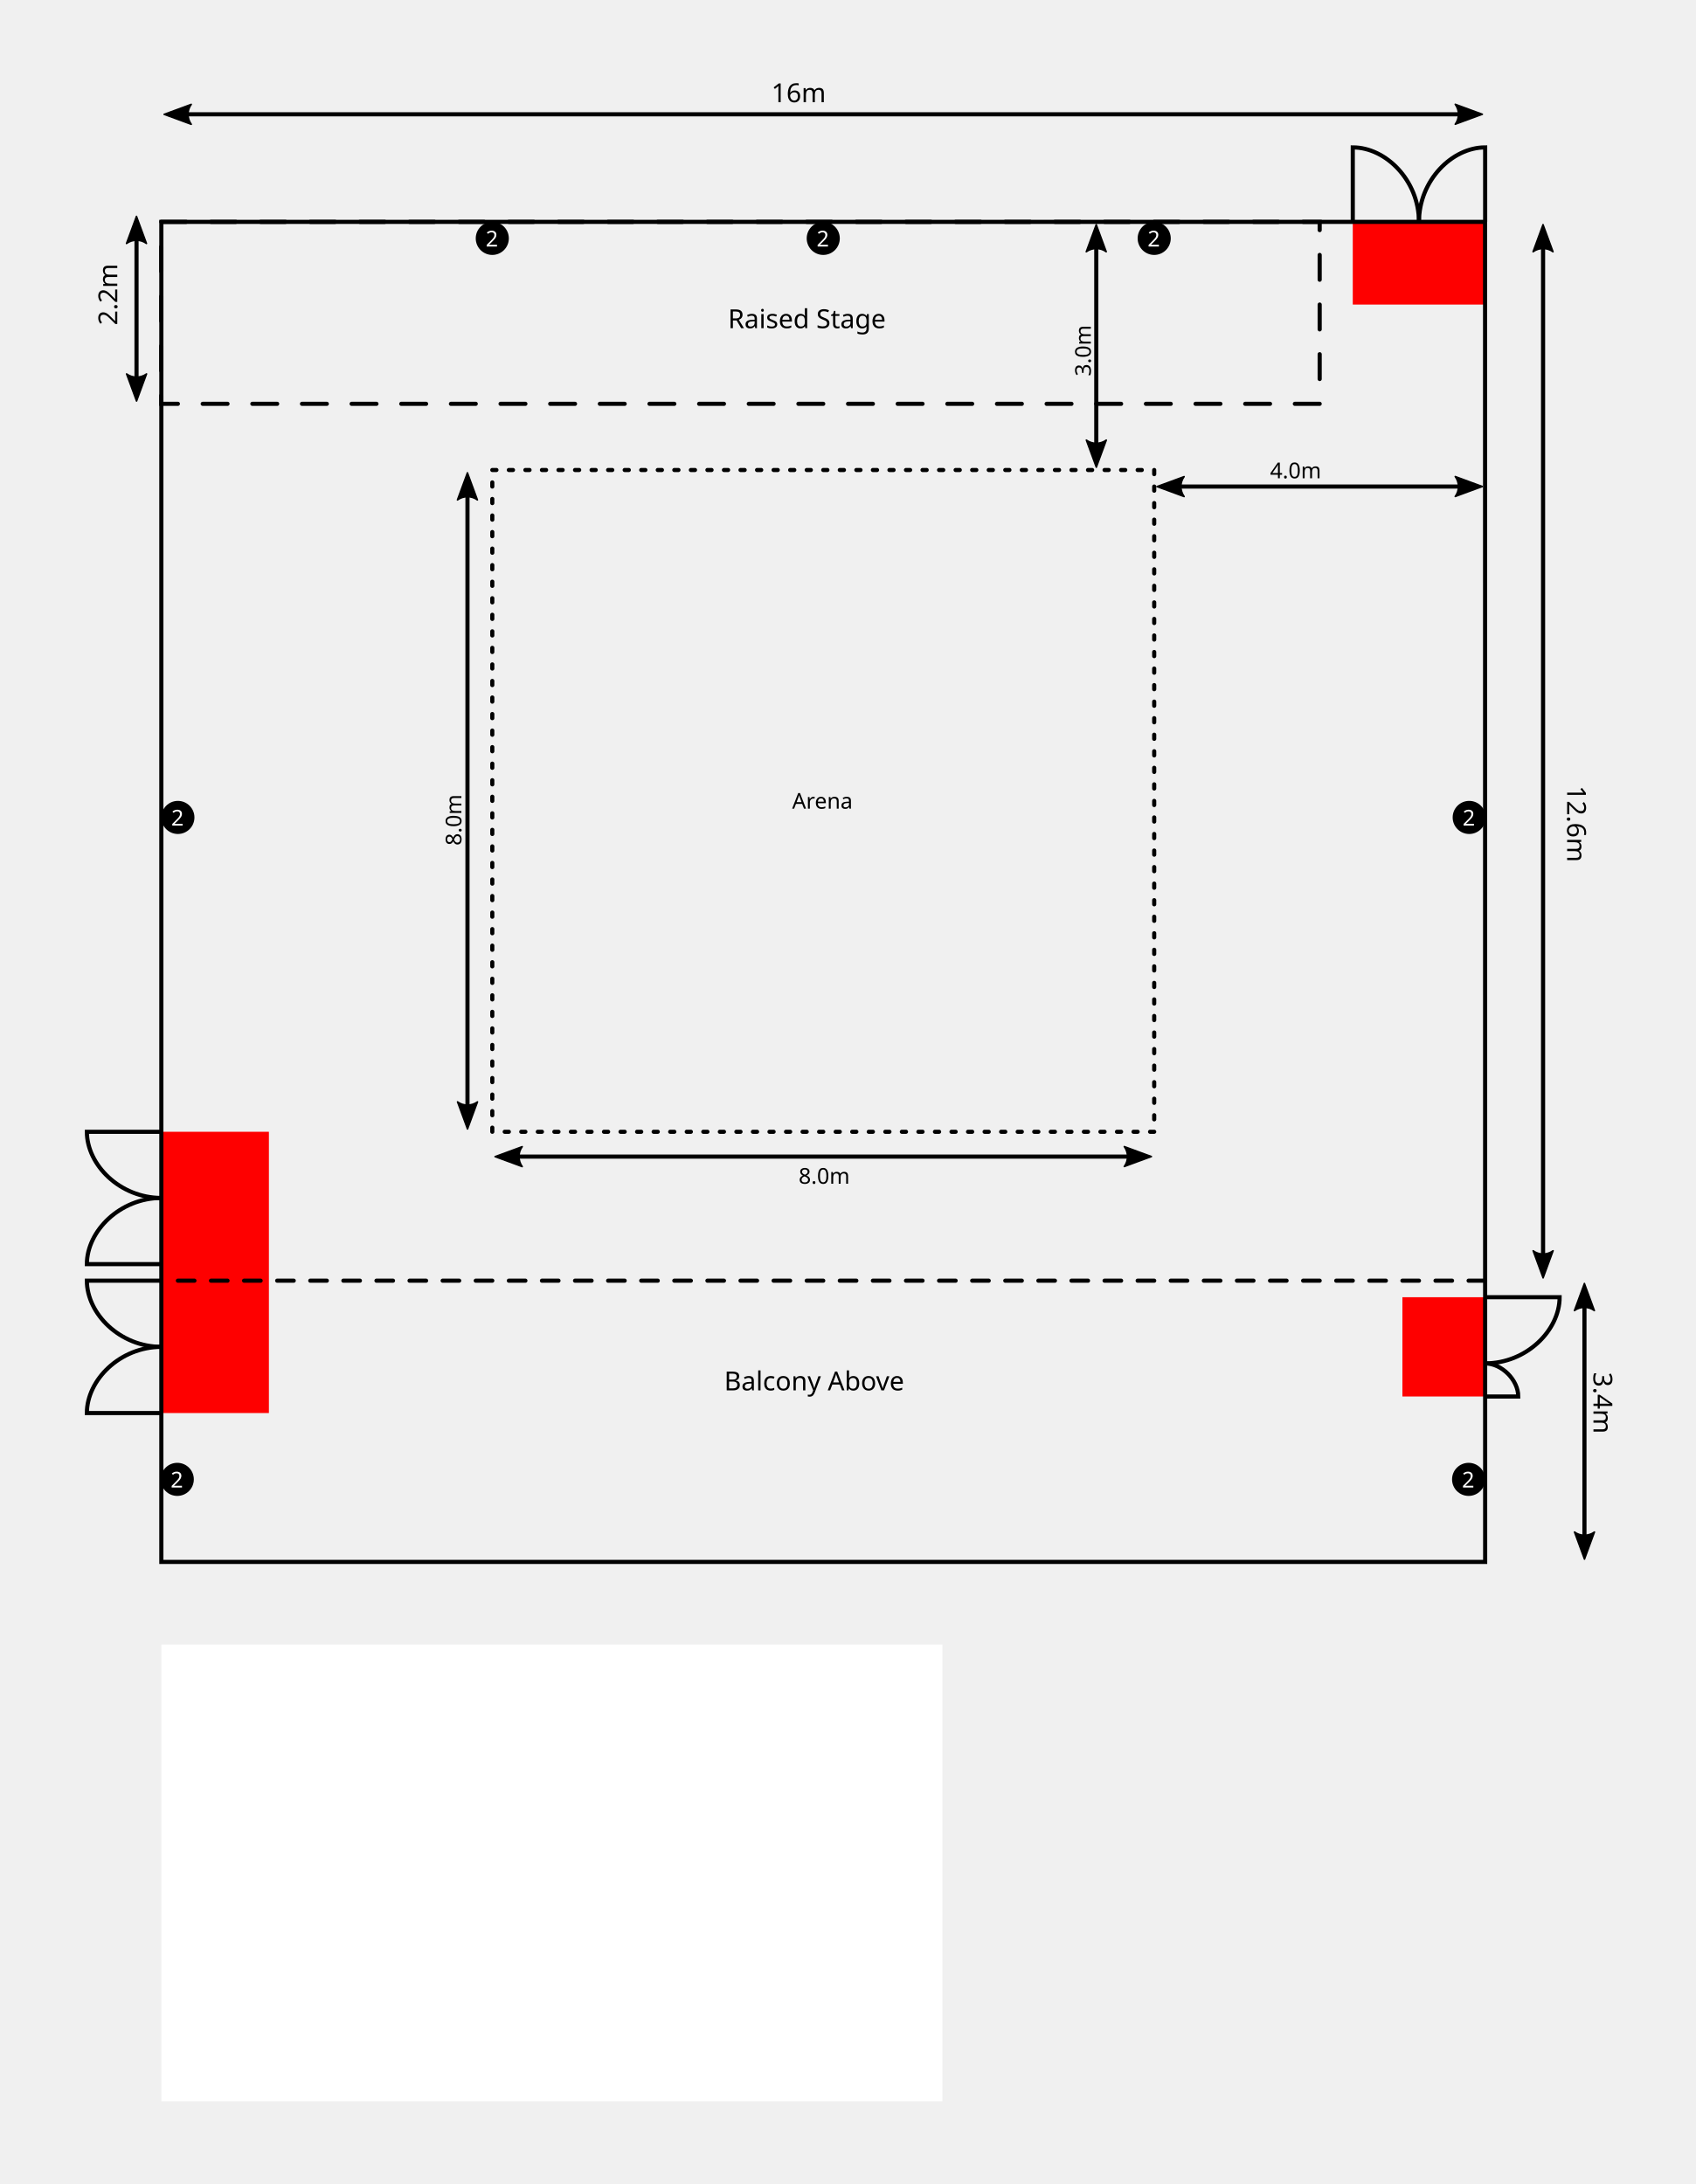
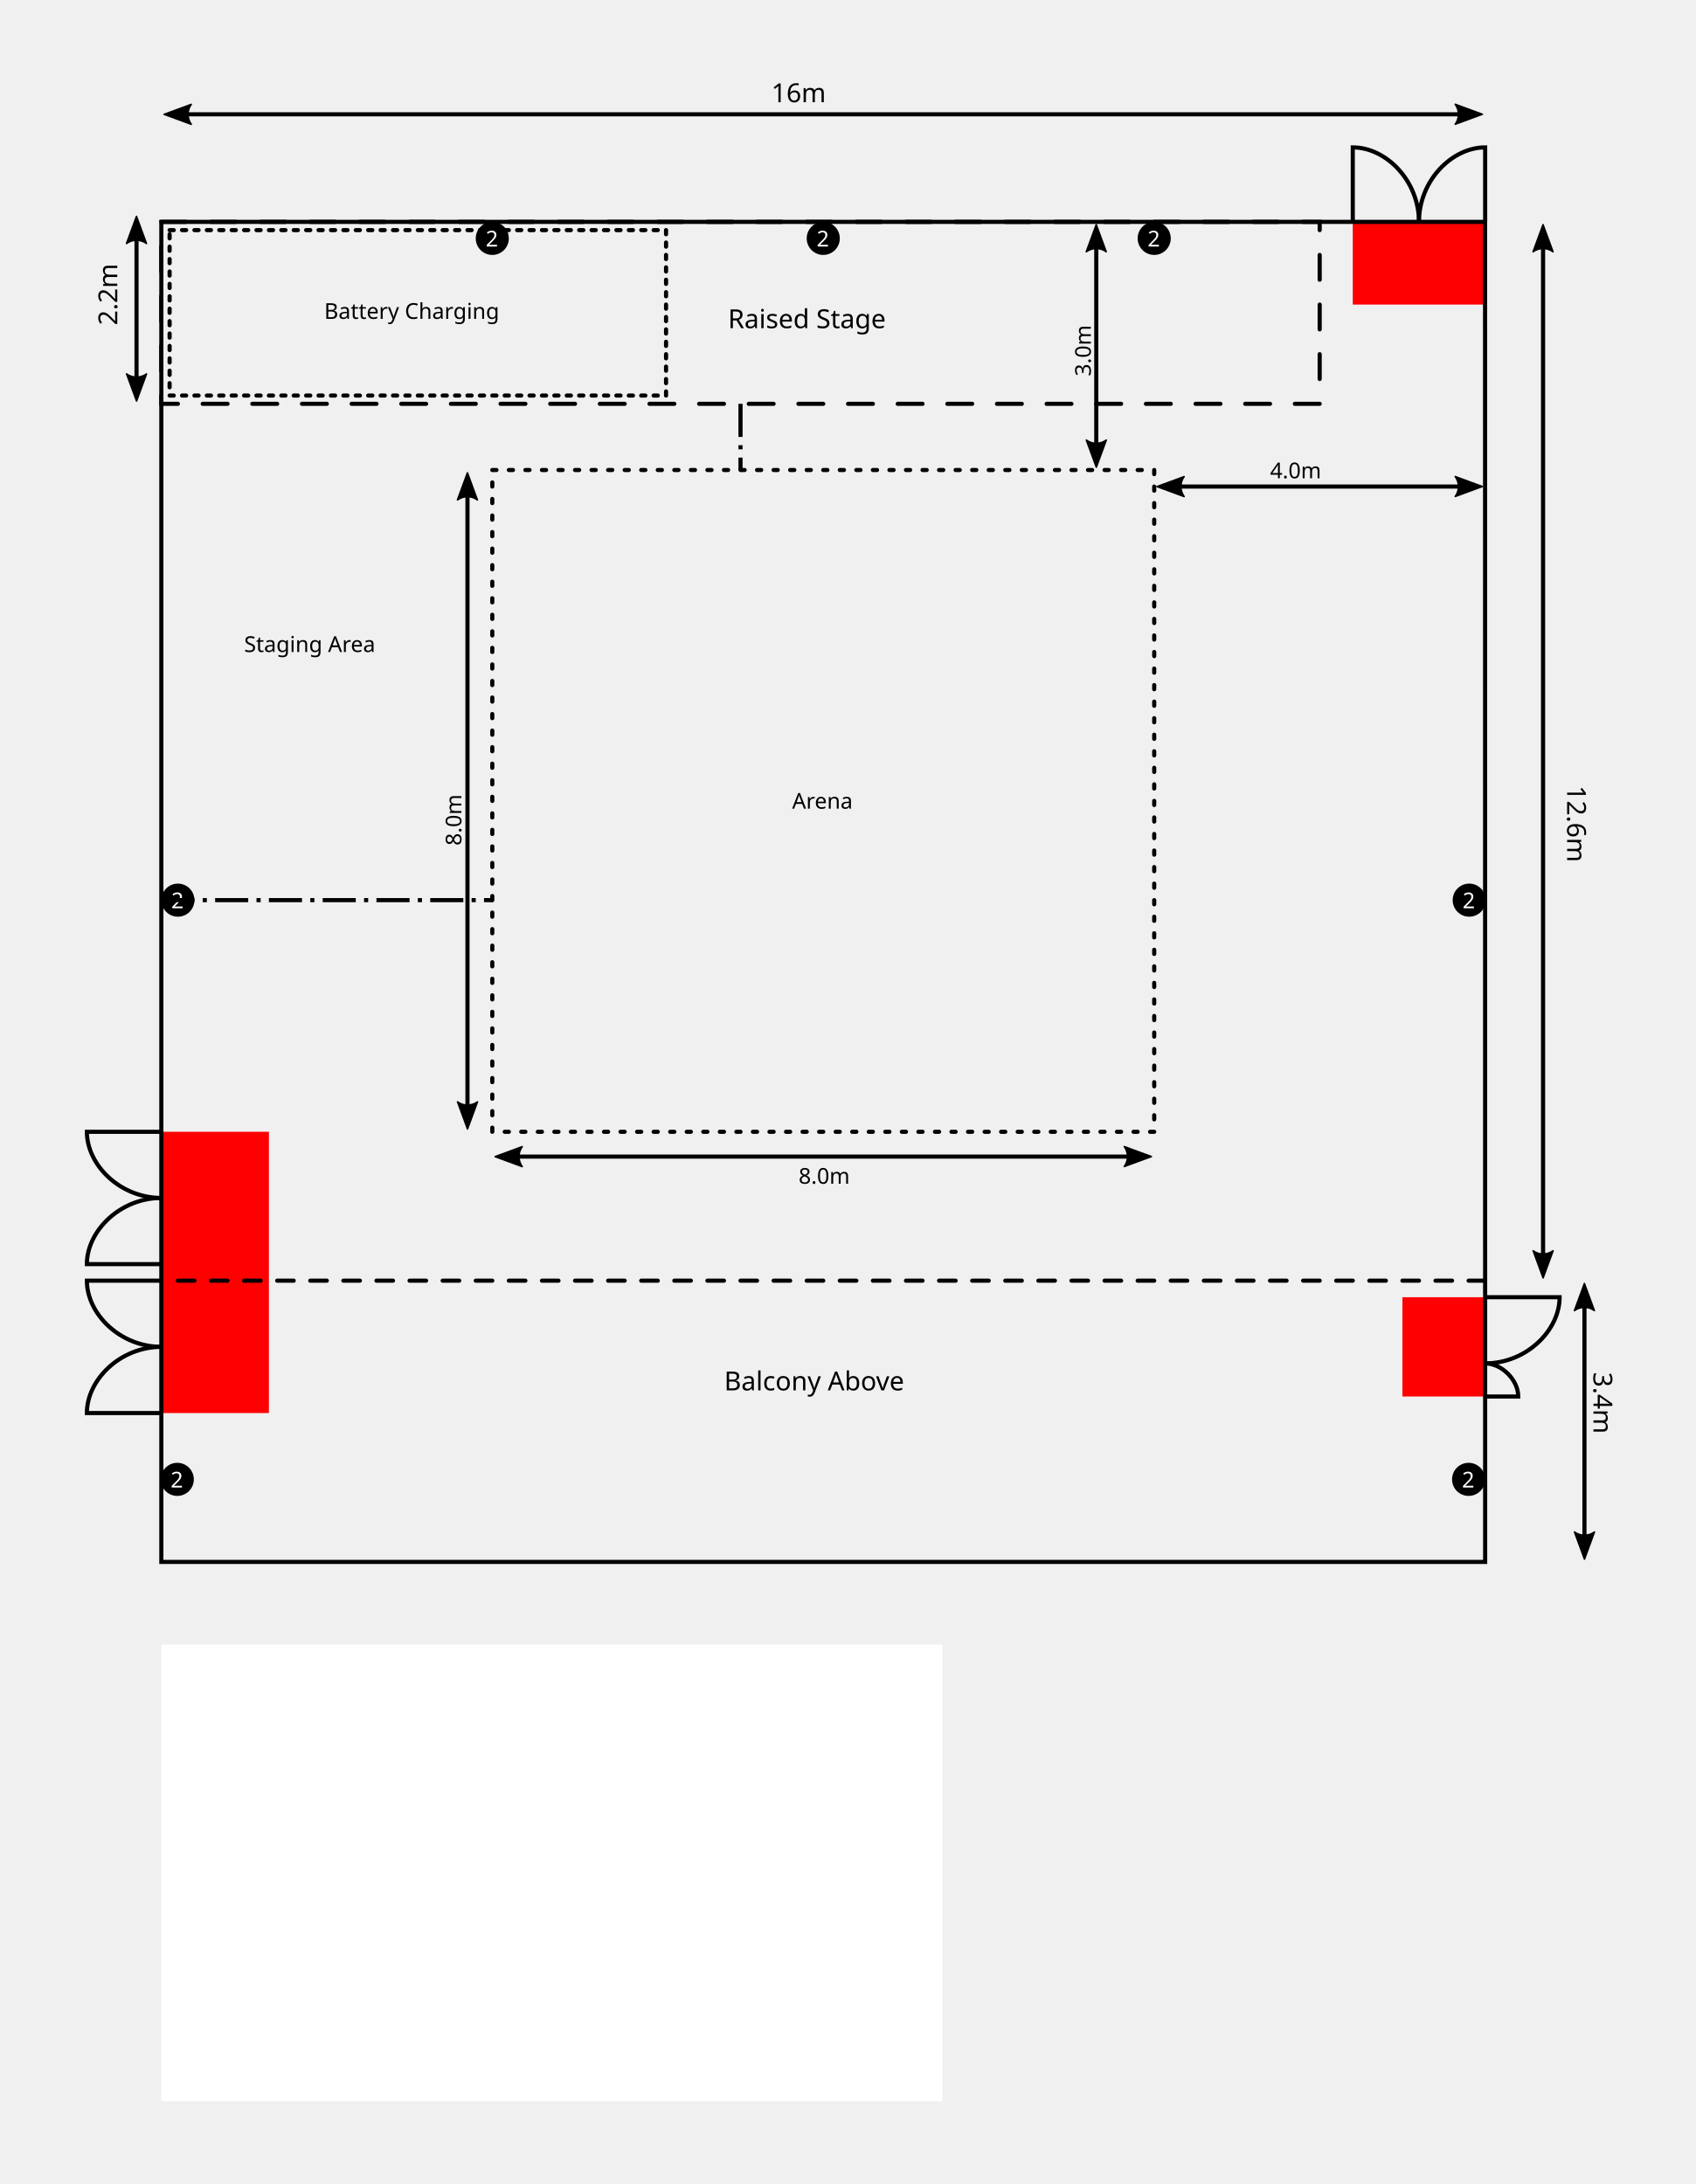
<svg xmlns="http://www.w3.org/2000/svg" xmlns:ns2="http://www.openswatchbook.org/uri/2009/osb" xmlns:xlink="http://www.w3.org/1999/xlink" width="2049.459cm" height="2640.174cm" viewBox="0 0 20494.585 26401.739" version="1.1" id="svg8">
  <defs id="defs2">
    <marker style="overflow:visible" id="marker1735" refX="0" refY="0" orient="auto">
      <path transform="scale(-0.6)" d="M 8.719,4.034 -2.207,0.016 8.719,-4.002 c -1.745,2.372 -1.735,5.617 -6e-7,8.035 z" style="fill:#000000;fill-opacity:1;fill-rule:evenodd;stroke:#000000;stroke-width:0.625;stroke-linejoin:round;stroke-opacity:1" id="path1733" />
    </marker>
    <marker style="overflow:visible" id="marker1617" refX="0" refY="0" orient="auto">
      <path transform="scale(0.6)" d="M 8.719,4.034 -2.207,0.016 8.719,-4.002 c -1.745,2.372 -1.735,5.617 -6e-7,8.035 z" style="fill:#000000;fill-opacity:1;fill-rule:evenodd;stroke:#000000;stroke-width:0.625;stroke-linejoin:round;stroke-opacity:1" id="path1615" />
    </marker>
    <marker orient="auto" refY="0" refX="0" id="marker1503" style="overflow:visible">
      <path id="path1501" style="fill:#000000;fill-opacity:1;fill-rule:evenodd;stroke:#000000;stroke-width:0.625;stroke-linejoin:round;stroke-opacity:1" d="M 8.719,4.034 -2.207,0.016 8.719,-4.002 c -1.745,2.372 -1.735,5.617 -6e-7,8.035 z" transform="scale(-0.6)" />
    </marker>
    <marker orient="auto" refY="0" refX="0" id="marker1397" style="overflow:visible">
      <path id="path1395" style="fill:#000000;fill-opacity:1;fill-rule:evenodd;stroke:#000000;stroke-width:0.625;stroke-linejoin:round;stroke-opacity:1" d="M 8.719,4.034 -2.207,0.016 8.719,-4.002 c -1.745,2.372 -1.735,5.617 -6e-7,8.035 z" transform="scale(0.6)" />
    </marker>
    <marker style="overflow:visible" id="marker1295" refX="0" refY="0" orient="auto">
      <path transform="scale(-0.6)" d="M 8.719,4.034 -2.207,0.016 8.719,-4.002 c -1.745,2.372 -1.735,5.617 -6e-7,8.035 z" style="fill:#000000;fill-opacity:1;fill-rule:evenodd;stroke:#000000;stroke-width:0.625;stroke-linejoin:round;stroke-opacity:1" id="path1293" />
    </marker>
    <marker style="overflow:visible" id="marker1201" refX="0" refY="0" orient="auto">
      <path transform="scale(0.6)" d="M 8.719,4.034 -2.207,0.016 8.719,-4.002 c -1.745,2.372 -1.735,5.617 -6e-7,8.035 z" style="fill:#000000;fill-opacity:1;fill-rule:evenodd;stroke:#000000;stroke-width:0.625;stroke-linejoin:round;stroke-opacity:1" id="path1199" />
    </marker>
    <marker orient="auto" refY="0" refX="0" id="marker1099" style="overflow:visible">
      <path id="path1097" style="fill:#000000;fill-opacity:1;fill-rule:evenodd;stroke:#000000;stroke-width:0.625;stroke-linejoin:round;stroke-opacity:1" d="M 8.719,4.034 -2.207,0.016 8.719,-4.002 c -1.745,2.372 -1.735,5.617 -6e-7,8.035 z" transform="scale(0.6)" />
    </marker>
    <marker orient="auto" refY="0" refX="0" id="marker1023" style="overflow:visible">
      <path id="path1021" style="fill:#000000;fill-opacity:1;fill-rule:evenodd;stroke:#000000;stroke-width:0.625;stroke-linejoin:round;stroke-opacity:1" d="M 8.719,4.034 -2.207,0.016 8.719,-4.002 c -1.745,2.372 -1.735,5.617 -6e-7,8.035 z" transform="scale(-0.6)" />
    </marker>
    <marker style="overflow:visible" id="marker7330" refX="0" refY="0" orient="auto">
      <path transform="scale(-0.6)" d="M 8.719,4.034 -2.207,0.016 8.719,-4.002 c -1.745,2.372 -1.735,5.617 -6e-7,8.035 z" style="fill:#000000;fill-opacity:1;fill-rule:evenodd;stroke:#000000;stroke-width:0.625;stroke-linejoin:round;stroke-opacity:1" id="path7328" />
    </marker>
    <marker style="overflow:visible" id="marker7260" refX="0" refY="0" orient="auto">
      <path transform="scale(0.6)" d="M 8.719,4.034 -2.207,0.016 8.719,-4.002 c -1.745,2.372 -1.735,5.617 -6e-7,8.035 z" style="fill:#000000;fill-opacity:1;fill-rule:evenodd;stroke:#000000;stroke-width:0.625;stroke-linejoin:round;stroke-opacity:1" id="path7258" />
    </marker>
    <marker orient="auto" refY="0" refX="0" id="marker7194" style="overflow:visible">
      <path id="path7192" style="fill:#000000;fill-opacity:1;fill-rule:evenodd;stroke:#000000;stroke-width:0.625;stroke-linejoin:round;stroke-opacity:1" d="M 8.719,4.034 -2.207,0.016 8.719,-4.002 c -1.745,2.372 -1.735,5.617 -6e-7,8.035 z" transform="scale(-0.6)" />
    </marker>
    <marker orient="auto" refY="0" refX="0" id="marker7136" style="overflow:visible">
      <path id="path7134" style="fill:#000000;fill-opacity:1;fill-rule:evenodd;stroke:#000000;stroke-width:0.625;stroke-linejoin:round;stroke-opacity:1" d="M 8.719,4.034 -2.207,0.016 8.719,-4.002 c -1.745,2.372 -1.735,5.617 -6e-7,8.035 z" transform="scale(0.6)" />
    </marker>
    <marker style="overflow:visible" id="marker7082" refX="0" refY="0" orient="auto">
      <path transform="scale(-0.6)" d="M 8.719,4.034 -2.207,0.016 8.719,-4.002 c -1.745,2.372 -1.735,5.617 -6e-7,8.035 z" style="fill:#000000;fill-opacity:1;fill-rule:evenodd;stroke:#000000;stroke-width:0.625;stroke-linejoin:round;stroke-opacity:1" id="path7080" />
    </marker>
    <marker style="overflow:visible" id="marker7036" refX="0" refY="0" orient="auto">
      <path transform="scale(0.6)" d="M 8.719,4.034 -2.207,0.016 8.719,-4.002 c -1.745,2.372 -1.735,5.617 -6e-7,8.035 z" style="fill:#000000;fill-opacity:1;fill-rule:evenodd;stroke:#000000;stroke-width:0.625;stroke-linejoin:round;stroke-opacity:1" id="path7034" />
    </marker>
    <marker orient="auto" refY="0" refX="0" id="Arrow2Mend" style="overflow:visible">
      <path id="path6739" style="fill:#000000;fill-opacity:1;fill-rule:evenodd;stroke:#000000;stroke-width:0.625;stroke-linejoin:round;stroke-opacity:1" d="M 8.719,4.034 -2.207,0.016 8.719,-4.002 c -1.745,2.372 -1.735,5.617 -6e-7,8.035 z" transform="scale(-0.6)" />
    </marker>
    <marker orient="auto" refY="0" refX="0" id="Arrow2Mstart" style="overflow:visible">
      <path id="path6736" style="fill:#000000;fill-opacity:1;fill-rule:evenodd;stroke:#000000;stroke-width:0.625;stroke-linejoin:round;stroke-opacity:1" d="M 8.719,4.034 -2.207,0.016 8.719,-4.002 c -1.745,2.372 -1.735,5.617 -6e-7,8.035 z" transform="scale(0.6)" />
    </marker>
    <pattern xlink:href="#Strips2_1" id="pattern6141" patternTransform="matrix(37.79528,0,0,37.79528,-3779.528,63885.359)" />
    <pattern id="Strips2_1" patternTransform="translate(0,0) scale(10,10)" height="1" width="1.5" patternUnits="userSpaceOnUse">
      <rect id="rect5371" height="2" width="1" y="-0.5" x="0" style="fill:black;stroke:none" />
    </pattern>
    <linearGradient id="linearGradient6124" ns2:paint="solid">
      <stop style="stop-color:#ffffff;stop-opacity:1;" offset="0" id="stop6122" />
    </linearGradient>
    <pattern patternUnits="userSpaceOnUse" width="52913.386" height="8314.961" patternTransform="matrix(0.2645833,0,0,0.2645833,999.9999,-16903)" id="pattern6138">
      <rect y="0" x="0" height="8314.961" width="52913.387" id="rect4590" style="fill:url(#pattern6141);fill-opacity:1;fill-rule:nonzero;stroke:none;stroke-width:377.953;stroke-linecap:square;stroke-miterlimit:4;stroke-dasharray:none;stroke-opacity:0.805" />
    </pattern>
  </defs>
  <g id="layer2" transform="translate(949.999,-118.2598)">
    <g id="layer3">
      <rect style="fill:#fe0000;fill-opacity:1;stroke:none;stroke-width:100;stroke-linecap:round;stroke-linejoin:round;stroke-miterlimit:4;stroke-dasharray:400, 400;stroke-dashoffset:0;stroke-opacity:0.805" id="rect878" width="1600" height="1000" x="15399.998" y="2800.001" />
      <rect style="fill:#fe0000;fill-opacity:1;stroke:none;stroke-width:100;stroke-linecap:round;stroke-linejoin:round;stroke-miterlimit:4;stroke-dasharray:400, 400;stroke-dashoffset:0;stroke-opacity:0.805" id="rect880" width="1000" height="1200" x="15999.999" y="15800" />
      <rect style="fill:#fe0000;fill-opacity:1;stroke:none;stroke-width:100;stroke-linecap:round;stroke-linejoin:round;stroke-miterlimit:4;stroke-dasharray:400, 400;stroke-dashoffset:0;stroke-opacity:0.805" id="rect882" width="1300" height="3400" x="1000" y="13800" />
      <text xml:space="preserve" style="font-style:normal;font-variant:normal;font-weight:normal;font-stretch:normal;font-size:317.5px;line-height:1.25;font-family:sans-serif;-inkscape-font-specification:'sans-serif, Normal';font-variant-ligatures:normal;font-variant-caps:normal;font-variant-numeric:normal;font-feature-settings:normal;text-align:start;letter-spacing:0px;word-spacing:0px;writing-mode:lr-tb;text-anchor:start;fill:#000000;fill-opacity:1;stroke:none;stroke-width:1.313" x="7802.475" y="16925.879" id="text886">
        <tspan id="tspan888" x="7802.475" y="16925.879">Balcony Above</tspan>
      </text>
    </g>
    <g id="layer1" transform="translate(0,19703)">
      <rect style="fill:none;fill-opacity:1;stroke:#000000;stroke-width:50;stroke-linecap:round;stroke-miterlimit:4;stroke-dasharray:300,300;stroke-dashoffset:0;stroke-opacity:1" width="13999.999" height="2200" x="1000" y="-16903" id="rect6143" />
      <path style="fill:none;stroke:#000000;stroke-width:50;stroke-linecap:butt;stroke-linejoin:miter;stroke-miterlimit:4;stroke-dasharray:none;stroke-opacity:1;stroke-dashoffset:0" d="M 1000,-703.001 H 16999.999 L 16998.94,-16902.999 H 1000 Z" id="path817" />
      <path style="fill:none;stroke:#000000;stroke-width:50;stroke-linecap:butt;stroke-linejoin:miter;stroke-miterlimit:4;stroke-dasharray:none;stroke-opacity:1;stroke-dashoffset:0" d="m 16999.999,-2703.001 h 400 c 0,-200 -200,-400 -400,-400" id="path819" />
      <path style="fill:none;stroke:#000000;stroke-width:50;stroke-linecap:butt;stroke-linejoin:miter;stroke-miterlimit:4;stroke-dasharray:none;stroke-opacity:1;stroke-dashoffset:0" d="m 16999.999,-3903 h 899.999 c 0,400 -399.999,800 -899.999,800" id="path821" />
      <path style="fill:none;stroke:#000000;stroke-width:50;stroke-linecap:round;stroke-linejoin:round;stroke-miterlimit:4;stroke-dasharray:200,200;stroke-dashoffset:0;stroke-opacity:1" d="M 16999.999,-4103.001 H 1000" id="path823" />
      <path id="path834" d="m 1000,-4103 h -899.999 c 0,400 399.999,800 899.999,800" style="fill:none;stroke:#000000;stroke-width:50;stroke-linecap:butt;stroke-linejoin:miter;stroke-miterlimit:4;stroke-dasharray:none;stroke-opacity:1;stroke-dashoffset:0" />
      <path style="fill:none;stroke:#000000;stroke-width:50;stroke-linecap:butt;stroke-linejoin:miter;stroke-miterlimit:4;stroke-dasharray:none;stroke-opacity:1;stroke-dashoffset:0" d="m 1000,-2502.998 h -899.999 c 0,-400 399.999,-800 899.999,-800" id="path836" />
      <path style="fill:none;stroke:#000000;stroke-width:50;stroke-linecap:butt;stroke-linejoin:miter;stroke-miterlimit:4;stroke-dasharray:none;stroke-opacity:1;stroke-dashoffset:0" d="m 1000,-5903.002 h -899.999 c 0,400 399.999,800 899.999,800" id="path838" />
      <path id="path840" d="m 1000,-4303 h -899.999 c 0,-400 399.999,-800 899.999,-800" style="fill:none;stroke:#000000;stroke-width:50;stroke-linecap:butt;stroke-linejoin:miter;stroke-miterlimit:4;stroke-dasharray:none;stroke-opacity:1;stroke-dashoffset:0" />
      <path id="path842" d="m 16999.999,-16902.995 v -899.998 c -400,0 -800,399.998 -800,899.998" style="fill:none;stroke:#000000;stroke-width:50;stroke-linecap:butt;stroke-linejoin:miter;stroke-miterlimit:4;stroke-dasharray:none;stroke-opacity:1;stroke-dashoffset:0" />
      <path style="fill:none;stroke:#000000;stroke-width:50;stroke-linecap:butt;stroke-linejoin:miter;stroke-miterlimit:4;stroke-dasharray:none;stroke-opacity:1;stroke-dashoffset:0" d="m 15399.999,-16902.995 v -899.998 c 400,0 800,399.998 800,899.998" id="path844" />
      <text transform="translate(0,-19703)" id="text6703" y="4085.399" x="7848.719" style="font-style:normal;font-variant:normal;font-weight:normal;font-stretch:normal;font-size:317.5px;line-height:1.25;font-family:sans-serif;-inkscape-font-specification:'sans-serif, Normal';font-variant-ligatures:normal;font-variant-caps:normal;font-variant-numeric:normal;font-feature-settings:normal;text-align:start;letter-spacing:0px;word-spacing:0px;writing-mode:lr-tb;text-anchor:start;fill:#000000;fill-opacity:1;stroke:none;stroke-width:50;stroke-miterlimit:4;stroke-dasharray:none;stroke-dashoffset:0" xml:space="preserve">
        <tspan y="4085.399" x="7848.719" id="tspan6701">Raised Stage</tspan>
      </text>
    </g>
    <g id="layer17">
      <rect transform="translate(-1.1743019e-5,-1.2769764e-6)" style="fill:#ffffff;fill-opacity:1;fill-rule:nonzero;stroke:none;stroke-width:50;stroke-linecap:round;stroke-miterlimit:4;stroke-dasharray:none;stroke-dashoffset:0;stroke-opacity:1" id="KEY__" width="9439.999" height="5519.999" x="1000" y="20000" />
    </g>
  </g>
  <g id="layer14" transform="translate(949.999,-118.2598)">
    <g id="layer16">
      <rect style="fill:none;fill-opacity:1;stroke:#000000;stroke-width:50;stroke-linecap:round;stroke-linejoin:round;stroke-miterlimit:4;stroke-dasharray:50, 150;stroke-dashoffset:0;stroke-opacity:1" id="rect1007" width="7999.999" height="7999.999" x="5000" y="5799.999" />
      <text xml:space="preserve" style="font-style:normal;font-variant:normal;font-weight:normal;font-stretch:normal;font-size:263.758px;line-height:1.25;font-family:sans-serif;-inkscape-font-specification:'sans-serif, Normal';font-variant-ligatures:normal;font-variant-caps:normal;font-variant-numeric:normal;font-feature-settings:normal;text-align:start;letter-spacing:0px;word-spacing:0px;writing-mode:lr-tb;text-anchor:start;fill:#000000;fill-opacity:1;stroke:none;stroke-width:0.265" x="8623.874" y="9894.272" id="text1011">
        <tspan id="tspan1009" x="8623.874" y="9894.272" style="stroke-width:0.265">Arena</tspan>
      </text>
+       <rect style="fill:none;fill-opacity:1;fill-rule:nonzero;stroke:#000000;stroke-width:50;stroke-linecap:round;stroke-linejoin:round;stroke-miterlimit:4;stroke-dasharray:50, 100;stroke-dashoffset:0;stroke-opacity:1" id="rect1038" width="6000" height="2000" x="1100.001" y="2900.001" />
+       <text xml:space="preserve" style="font-style:normal;font-variant:normal;font-weight:normal;font-stretch:normal;font-size:264.583px;line-height:1.25;font-family:sans-serif;-inkscape-font-specification:'sans-serif, Normal';font-variant-ligatures:normal;font-variant-caps:normal;font-variant-numeric:normal;font-feature-settings:normal;text-align:start;letter-spacing:0px;word-spacing:0px;writing-mode:lr-tb;text-anchor:start;fill:#000000;fill-opacity:1;stroke:none;stroke-width:0.265" x="2968.352" y="3972.993" id="text1042">
+         <tspan id="tspan1044" x="2968.352" y="3972.993">Battery Charging</tspan>
+       </text>
    </g>
    <g id="layer15" />
  </g>
  <g id="layer4" transform="translate(949.999,-118.2598)">
    <g id="layer13" />
    <g id="layer5">
      <g id="g4538">
        <circle r="200" cy="1192.649" cx="1701.101" transform="rotate(-90,9851.5,9851.5)" id="path835" style="fill:#000000;fill-opacity:1;stroke:none;stroke-width:100;stroke-linecap:square;stroke-miterlimit:4;stroke-dasharray:none;stroke-opacity:0.805" />
        <text id="text839" y="-1602.916" x="1112.034" style="font-style:normal;font-variant:normal;font-weight:normal;font-stretch:normal;font-size:264.583px;line-height:1.25;font-family:sans-serif;-inkscape-font-specification:'sans-serif, Normal';font-variant-ligatures:normal;font-variant-caps:normal;font-variant-numeric:normal;font-feature-settings:normal;text-align:start;letter-spacing:0px;word-spacing:0px;writing-mode:lr-tb;text-anchor:start;fill:#ffffff;fill-opacity:1;stroke:none;stroke-width:7.424" xml:space="preserve" transform="translate(0,19703)">
          <tspan style="font-style:normal;font-variant:normal;font-weight:normal;font-stretch:normal;font-size:264.583px;font-family:sans-serif;-inkscape-font-specification:'sans-serif, Normal';font-variant-ligatures:normal;font-variant-caps:normal;font-variant-numeric:normal;font-feature-settings:normal;text-align:start;writing-mode:lr-tb;text-anchor:start;fill:#ffffff;fill-opacity:1;stroke-width:7.424" y="-1602.916" x="1112.034" id="tspan837">2</tspan>
        </text>
      </g>
-       <g id="g4546" transform="translate(7.35121,-8001.9)">
+       <g id="g4546" transform="translate(7.35121,-7001.899)">
        <circle style="fill:#000000;fill-opacity:1;stroke:none;stroke-width:100;stroke-linecap:square;stroke-miterlimit:4;stroke-dasharray:none;stroke-opacity:0.805" id="circle4540" transform="rotate(-90,9851.5,9851.5)" cx="1701.101" cy="1192.649" r="200" />
        <text transform="translate(0,19703)" xml:space="preserve" style="font-style:normal;font-variant:normal;font-weight:normal;font-stretch:normal;font-size:264.583px;line-height:1.25;font-family:sans-serif;-inkscape-font-specification:'sans-serif, Normal';font-variant-ligatures:normal;font-variant-caps:normal;font-variant-numeric:normal;font-feature-settings:normal;text-align:start;letter-spacing:0px;word-spacing:0px;writing-mode:lr-tb;text-anchor:start;fill:#ffffff;fill-opacity:1;stroke:none;stroke-width:7.424" x="1112.034" y="-1602.916" id="text4544">
          <tspan id="tspan4542" x="1112.034" y="-1602.916" style="font-style:normal;font-variant:normal;font-weight:normal;font-stretch:normal;font-size:264.583px;font-family:sans-serif;-inkscape-font-specification:'sans-serif, Normal';font-variant-ligatures:normal;font-variant-caps:normal;font-variant-numeric:normal;font-feature-settings:normal;text-align:start;writing-mode:lr-tb;text-anchor:start;fill:#ffffff;fill-opacity:1;stroke-width:7.424">2</tspan>
        </text>
      </g>
      <g id="g4554" transform="translate(15607.35)">
        <circle style="fill:#000000;fill-opacity:1;stroke:none;stroke-width:100;stroke-linecap:square;stroke-miterlimit:4;stroke-dasharray:none;stroke-opacity:0.805" id="circle4548" transform="rotate(-90,9851.5,9851.5)" cx="1701.101" cy="1192.649" r="200" />
        <text transform="translate(0,19703)" xml:space="preserve" style="font-style:normal;font-variant:normal;font-weight:normal;font-stretch:normal;font-size:264.583px;line-height:1.25;font-family:sans-serif;-inkscape-font-specification:'sans-serif, Normal';font-variant-ligatures:normal;font-variant-caps:normal;font-variant-numeric:normal;font-feature-settings:normal;text-align:start;letter-spacing:0px;word-spacing:0px;writing-mode:lr-tb;text-anchor:start;fill:#ffffff;fill-opacity:1;stroke:none;stroke-width:7.424" x="1112.034" y="-1602.916" id="text4552">
          <tspan id="tspan4550" x="1112.034" y="-1602.916" style="font-style:normal;font-variant:normal;font-weight:normal;font-stretch:normal;font-size:264.583px;font-family:sans-serif;-inkscape-font-specification:'sans-serif, Normal';font-variant-ligatures:normal;font-variant-caps:normal;font-variant-numeric:normal;font-feature-settings:normal;text-align:start;writing-mode:lr-tb;text-anchor:start;fill:#ffffff;fill-opacity:1;stroke-width:7.424">2</tspan>
        </text>
      </g>
-       <g transform="translate(15614.701,-8001.9)" id="g4562">
+       <g transform="translate(15614.701,-7001.899)" id="g4562">
        <circle r="200" cy="1192.649" cx="1701.101" transform="rotate(-90,9851.5,9851.5)" id="circle4556" style="fill:#000000;fill-opacity:1;stroke:none;stroke-width:100;stroke-linecap:square;stroke-miterlimit:4;stroke-dasharray:none;stroke-opacity:0.805" />
        <text id="text4560" y="-1602.916" x="1112.034" style="font-style:normal;font-variant:normal;font-weight:normal;font-stretch:normal;font-size:264.583px;line-height:1.25;font-family:sans-serif;-inkscape-font-specification:'sans-serif, Normal';font-variant-ligatures:normal;font-variant-caps:normal;font-variant-numeric:normal;font-feature-settings:normal;text-align:start;letter-spacing:0px;word-spacing:0px;writing-mode:lr-tb;text-anchor:start;fill:#ffffff;fill-opacity:1;stroke:none;stroke-width:7.424" xml:space="preserve" transform="translate(0,19703)">
          <tspan style="font-style:normal;font-variant:normal;font-weight:normal;font-stretch:normal;font-size:264.583px;font-family:sans-serif;-inkscape-font-specification:'sans-serif, Normal';font-variant-ligatures:normal;font-variant-caps:normal;font-variant-numeric:normal;font-feature-settings:normal;text-align:start;writing-mode:lr-tb;text-anchor:start;fill:#ffffff;fill-opacity:1;stroke-width:7.424" y="-1602.916" x="1112.034" id="tspan4558">2</tspan>
        </text>
      </g>
      <g transform="translate(7807.351,-15001.899)" id="g4570">
        <circle r="200" cy="1192.649" cx="1701.101" transform="rotate(-90,9851.5,9851.5)" id="circle4564" style="fill:#000000;fill-opacity:1;stroke:none;stroke-width:100;stroke-linecap:square;stroke-miterlimit:4;stroke-dasharray:none;stroke-opacity:0.805" />
        <text id="text4568" y="-1602.916" x="1112.034" style="font-style:normal;font-variant:normal;font-weight:normal;font-stretch:normal;font-size:264.583px;line-height:1.25;font-family:sans-serif;-inkscape-font-specification:'sans-serif, Normal';font-variant-ligatures:normal;font-variant-caps:normal;font-variant-numeric:normal;font-feature-settings:normal;text-align:start;letter-spacing:0px;word-spacing:0px;writing-mode:lr-tb;text-anchor:start;fill:#ffffff;fill-opacity:1;stroke:none;stroke-width:7.424" xml:space="preserve" transform="translate(0,19703)">
          <tspan style="font-style:normal;font-variant:normal;font-weight:normal;font-stretch:normal;font-size:264.583px;font-family:sans-serif;-inkscape-font-specification:'sans-serif, Normal';font-variant-ligatures:normal;font-variant-caps:normal;font-variant-numeric:normal;font-feature-settings:normal;text-align:start;writing-mode:lr-tb;text-anchor:start;fill:#ffffff;fill-opacity:1;stroke-width:7.424" y="-1602.916" x="1112.034" id="tspan4566">2</tspan>
        </text>
      </g>
      <g id="g4578" transform="translate(3807.351,-15001.899)">
        <circle style="fill:#000000;fill-opacity:1;stroke:none;stroke-width:100;stroke-linecap:square;stroke-miterlimit:4;stroke-dasharray:none;stroke-opacity:0.805" id="circle4572" transform="rotate(-90,9851.5,9851.5)" cx="1701.101" cy="1192.649" r="200" />
        <text transform="translate(0,19703)" xml:space="preserve" style="font-style:normal;font-variant:normal;font-weight:normal;font-stretch:normal;font-size:264.583px;line-height:1.25;font-family:sans-serif;-inkscape-font-specification:'sans-serif, Normal';font-variant-ligatures:normal;font-variant-caps:normal;font-variant-numeric:normal;font-feature-settings:normal;text-align:start;letter-spacing:0px;word-spacing:0px;writing-mode:lr-tb;text-anchor:start;fill:#ffffff;fill-opacity:1;stroke:none;stroke-width:7.424" x="1112.034" y="-1602.916" id="text4576">
          <tspan id="tspan4574" x="1112.034" y="-1602.916" style="font-style:normal;font-variant:normal;font-weight:normal;font-stretch:normal;font-size:264.583px;font-family:sans-serif;-inkscape-font-specification:'sans-serif, Normal';font-variant-ligatures:normal;font-variant-caps:normal;font-variant-numeric:normal;font-feature-settings:normal;text-align:start;writing-mode:lr-tb;text-anchor:start;fill:#ffffff;fill-opacity:1;stroke-width:7.424">2</tspan>
        </text>
      </g>
      <g transform="translate(11807.35,-15001.899)" id="g4586">
        <circle r="200" cy="1192.649" cx="1701.101" transform="rotate(-90,9851.5,9851.5)" id="circle4580" style="fill:#000000;fill-opacity:1;stroke:none;stroke-width:100;stroke-linecap:square;stroke-miterlimit:4;stroke-dasharray:none;stroke-opacity:0.805" />
        <text id="text4584" y="-1602.916" x="1112.034" style="font-style:normal;font-variant:normal;font-weight:normal;font-stretch:normal;font-size:264.583px;line-height:1.25;font-family:sans-serif;-inkscape-font-specification:'sans-serif, Normal';font-variant-ligatures:normal;font-variant-caps:normal;font-variant-numeric:normal;font-feature-settings:normal;text-align:start;letter-spacing:0px;word-spacing:0px;writing-mode:lr-tb;text-anchor:start;fill:#ffffff;fill-opacity:1;stroke:none;stroke-width:7.424" xml:space="preserve" transform="translate(0,19703)">
          <tspan style="font-style:normal;font-variant:normal;font-weight:normal;font-stretch:normal;font-size:264.583px;font-family:sans-serif;-inkscape-font-specification:'sans-serif, Normal';font-variant-ligatures:normal;font-variant-caps:normal;font-variant-numeric:normal;font-feature-settings:normal;text-align:start;writing-mode:lr-tb;text-anchor:start;fill:#ffffff;fill-opacity:1;stroke-width:7.424" y="-1602.916" x="1112.034" id="tspan4582">2</tspan>
        </text>
      </g>
+       <path style="fill:none;stroke:#000000;stroke-width:50;stroke-linecap:butt;stroke-linejoin:round;stroke-opacity:1;stroke-miterlimit:4;stroke-dasharray:400,100,50,100;stroke-dashoffset:0" d="M 1000,10999.999 H 5000" id="path1046" />
+       <path style="fill:none;stroke:#000000;stroke-width:50;stroke-linecap:butt;stroke-linejoin:round;stroke-opacity:1;stroke-miterlimit:4;stroke-dasharray:400, 100, 50, 100;stroke-dashoffset:0" d="m 8000,4999.999 v 800" id="path1048" />
+       <text xml:space="preserve" style="font-style:normal;font-weight:normal;font-size:264.583px;line-height:1.25;font-family:sans-serif;letter-spacing:0px;word-spacing:0px;fill:#000000;fill-opacity:1;stroke:none;stroke-width:0.265;-inkscape-font-specification:'sans-serif, Normal';font-stretch:normal;font-variant:normal;text-anchor:start;text-align:start;writing-mode:lr;font-variant-ligatures:normal;font-variant-caps:normal;font-variant-numeric:normal;font-feature-settings:normal;" x="2000" y="7999.999" id="text1052">
+         <tspan id="tspan1050" x="2000" y="7999.999" style="stroke-width:0.265;-inkscape-font-specification:'sans-serif, Normal';font-family:sans-serif;font-weight:normal;font-style:normal;font-stretch:normal;font-variant:normal;font-size:264.583px;text-anchor:start;text-align:start;writing-mode:lr;font-variant-ligatures:normal;font-variant-caps:normal;font-variant-numeric:normal;font-feature-settings:normal;">Staging Area</tspan>
+       </text>
    </g>
  </g>
  <g id="layer6" transform="translate(949.999,-118.2598)">
    <g id="layer12" />
    <g id="layer11" />
    <g id="layer10" />
  </g>
  <g id="layer7" transform="translate(949.999,-118.2598)">
    <g id="layer9">
      <path style="fill:none;stroke:#000000;stroke-width:50;stroke-linecap:butt;stroke-linejoin:miter;stroke-miterlimit:4;stroke-dasharray:none;stroke-opacity:1;marker-start:url(#marker1099);marker-end:url(#marker1023)" d="M 4700,5900 V 13699.999" id="path1013" />
      <path style="fill:none;stroke:#000000;stroke-width:50;stroke-linecap:butt;stroke-linejoin:miter;stroke-miterlimit:4;stroke-dasharray:none;stroke-opacity:1;marker-start:url(#marker1201);marker-end:url(#marker1295)" d="M 5100,14099.999 H 12899.999" id="path1191" />
      <path style="fill:none;stroke:#000000;stroke-width:50;stroke-linecap:butt;stroke-linejoin:miter;stroke-miterlimit:4;stroke-dasharray:none;stroke-opacity:1;marker-start:url(#marker1397);marker-end:url(#marker1503)" d="m 16899.999,5999.999 h -3800" id="path1387" />
      <path style="fill:none;stroke:#000000;stroke-width:50;stroke-linecap:butt;stroke-linejoin:miter;stroke-miterlimit:4;stroke-dasharray:none;stroke-opacity:1;marker-start:url(#marker1617);marker-end:url(#marker1735)" d="M 12299.999,5699.999 V 2900" id="path1607" />
      <text xml:space="preserve" style="font-style:normal;font-variant:normal;font-weight:normal;font-stretch:normal;font-size:263.758px;line-height:1.25;font-family:sans-serif;-inkscape-font-specification:'sans-serif, Normal';font-variant-ligatures:normal;font-variant-caps:normal;font-variant-numeric:normal;font-feature-settings:normal;text-align:start;letter-spacing:0px;word-spacing:0px;writing-mode:lr-tb;text-anchor:start;fill:#000000;fill-opacity:1;stroke:none;stroke-width:0.265" x="14399.998" y="5899.999" id="text1853">
        <tspan id="tspan1851" x="14399.998" y="5899.999" style="stroke-width:0.265">4.0m</tspan>
      </text>
      <text xml:space="preserve" style="font-style:normal;font-variant:normal;font-weight:normal;font-stretch:normal;font-size:263.758px;line-height:1.25;font-family:sans-serif;-inkscape-font-specification:'sans-serif, Normal';font-variant-ligatures:normal;font-variant-caps:normal;font-variant-numeric:normal;font-feature-settings:normal;text-align:start;letter-spacing:0px;word-spacing:0px;writing-mode:lr-tb;text-anchor:start;fill:#000000;fill-opacity:1;stroke:none;stroke-width:0.265" x="-4666.384" y="12233.9" id="text1857" transform="rotate(-90)">
        <tspan id="tspan1855" x="-4666.384" y="12233.9" style="stroke-width:0.265">3.0m</tspan>
      </text>
      <text xml:space="preserve" style="font-style:normal;font-variant:normal;font-weight:normal;font-stretch:normal;font-size:263.758px;line-height:1.25;font-family:sans-serif;-inkscape-font-specification:'sans-serif, Normal';font-variant-ligatures:normal;font-variant-caps:normal;font-variant-numeric:normal;font-feature-settings:normal;text-align:start;letter-spacing:0px;word-spacing:0px;writing-mode:lr-tb;text-anchor:start;fill:#000000;fill-opacity:1;stroke:none;stroke-width:0.265" x="-10340.124" y="4626.351" id="text1861" transform="rotate(-90)">
        <tspan id="tspan1859" x="-10340.124" y="4626.351" style="stroke-width:0.265">8.0m</tspan>
      </text>
      <text xml:space="preserve" style="font-style:normal;font-variant:normal;font-weight:normal;font-stretch:normal;font-size:263.758px;line-height:1.25;font-family:sans-serif;-inkscape-font-specification:'sans-serif, Normal';font-variant-ligatures:normal;font-variant-caps:normal;font-variant-numeric:normal;font-feature-settings:normal;text-align:start;letter-spacing:0px;word-spacing:0px;writing-mode:lr-tb;text-anchor:start;fill:#000000;fill-opacity:1;stroke:none;stroke-width:0.265" x="8702.239" y="14428.062" id="text1865">
        <tspan id="tspan1863" x="8702.239" y="14428.062" style="stroke-width:0.265">8.0m</tspan>
      </text>
    </g>
    <g id="layer8">
      <path style="fill:none;stroke:#000000;stroke-width:50;stroke-linecap:butt;stroke-linejoin:miter;stroke-miterlimit:4;stroke-dasharray:none;stroke-opacity:1;marker-start:url(#Arrow2Mstart);marker-end:url(#Arrow2Mend)" d="M 16899.999,1500 H 1100" id="path6710" />
      <path style="fill:none;stroke:#000000;stroke-width:50;stroke-linecap:butt;stroke-linejoin:miter;stroke-miterlimit:4;stroke-dasharray:none;stroke-opacity:1;marker-start:url(#marker7036);marker-end:url(#marker7082)" d="M 17699.998,2900 V 15499.999" id="path7026" />
      <path style="fill:none;stroke:#000000;stroke-width:50;stroke-linecap:butt;stroke-linejoin:miter;stroke-miterlimit:4;stroke-dasharray:none;stroke-opacity:1;marker-start:url(#marker7136);marker-end:url(#marker7194)" d="m 18199.999,15699.999 v 3199.999" id="path7126" />
      <path style="fill:none;stroke:#000000;stroke-width:50;stroke-linecap:butt;stroke-linejoin:miter;stroke-miterlimit:4;stroke-dasharray:none;stroke-opacity:1;marker-start:url(#marker7260);marker-end:url(#marker7330)" d="M 700,2800 V 4900" id="path7250" />
      <text transform="translate(0,19703)" xml:space="preserve" style="font-style:normal;font-variant:normal;font-weight:normal;font-stretch:normal;font-size:317.5px;line-height:1.25;font-family:sans-serif;-inkscape-font-specification:'sans-serif, Normal';font-variant-ligatures:normal;font-variant-caps:normal;font-variant-numeric:normal;font-feature-settings:normal;text-align:start;letter-spacing:0px;word-spacing:0px;writing-mode:lr-tb;text-anchor:start;fill:#000000;fill-opacity:1;stroke:none;stroke-width:1.313" x="8372.567" y="-18349.096" id="text7400">
        <tspan id="tspan7398" x="8372.567" y="-18349.096">16m</tspan>
      </text>
      <text id="text7406" y="467.323" x="-4049.944" style="font-style:normal;font-variant:normal;font-weight:normal;font-stretch:normal;font-size:317.5px;line-height:1.25;font-family:sans-serif;-inkscape-font-specification:'sans-serif, Normal';font-variant-ligatures:normal;font-variant-caps:normal;font-variant-numeric:normal;font-feature-settings:normal;text-align:start;letter-spacing:0px;word-spacing:0px;writing-mode:lr-tb;text-anchor:start;fill:#000000;fill-opacity:1;stroke:none;stroke-width:1.313" xml:space="preserve" transform="rotate(-90)">
        <tspan y="467.323" x="-4049.944" id="tspan7404">2.2m</tspan>
      </text>
      <text id="text7410" y="-17990.889" x="9614.617" style="font-style:normal;font-variant:normal;font-weight:normal;font-stretch:normal;font-size:317.5px;line-height:1.25;font-family:sans-serif;-inkscape-font-specification:'sans-serif, Normal';font-variant-ligatures:normal;font-variant-caps:normal;font-variant-numeric:normal;font-feature-settings:normal;text-align:start;letter-spacing:0px;word-spacing:0px;writing-mode:lr-tb;text-anchor:start;fill:#000000;fill-opacity:1;stroke:none;stroke-width:1.313" xml:space="preserve" transform="rotate(90)">
        <tspan y="-17990.889" x="9614.617" id="tspan7408">12.6m</tspan>
      </text>
      <text transform="rotate(90)" xml:space="preserve" style="font-style:normal;font-variant:normal;font-weight:normal;font-stretch:normal;font-size:317.5px;line-height:1.25;font-family:sans-serif;-inkscape-font-specification:'sans-serif, Normal';font-variant-ligatures:normal;font-variant-caps:normal;font-variant-numeric:normal;font-feature-settings:normal;text-align:start;letter-spacing:0px;word-spacing:0px;writing-mode:lr-tb;text-anchor:start;fill:#000000;fill-opacity:1;stroke:none;stroke-width:1.313" x="16705.277" y="-18308.939" id="text7414">
        <tspan id="tspan7412" x="16705.277" y="-18308.939">3.4m</tspan>
      </text>
    </g>
  </g>
</svg>
